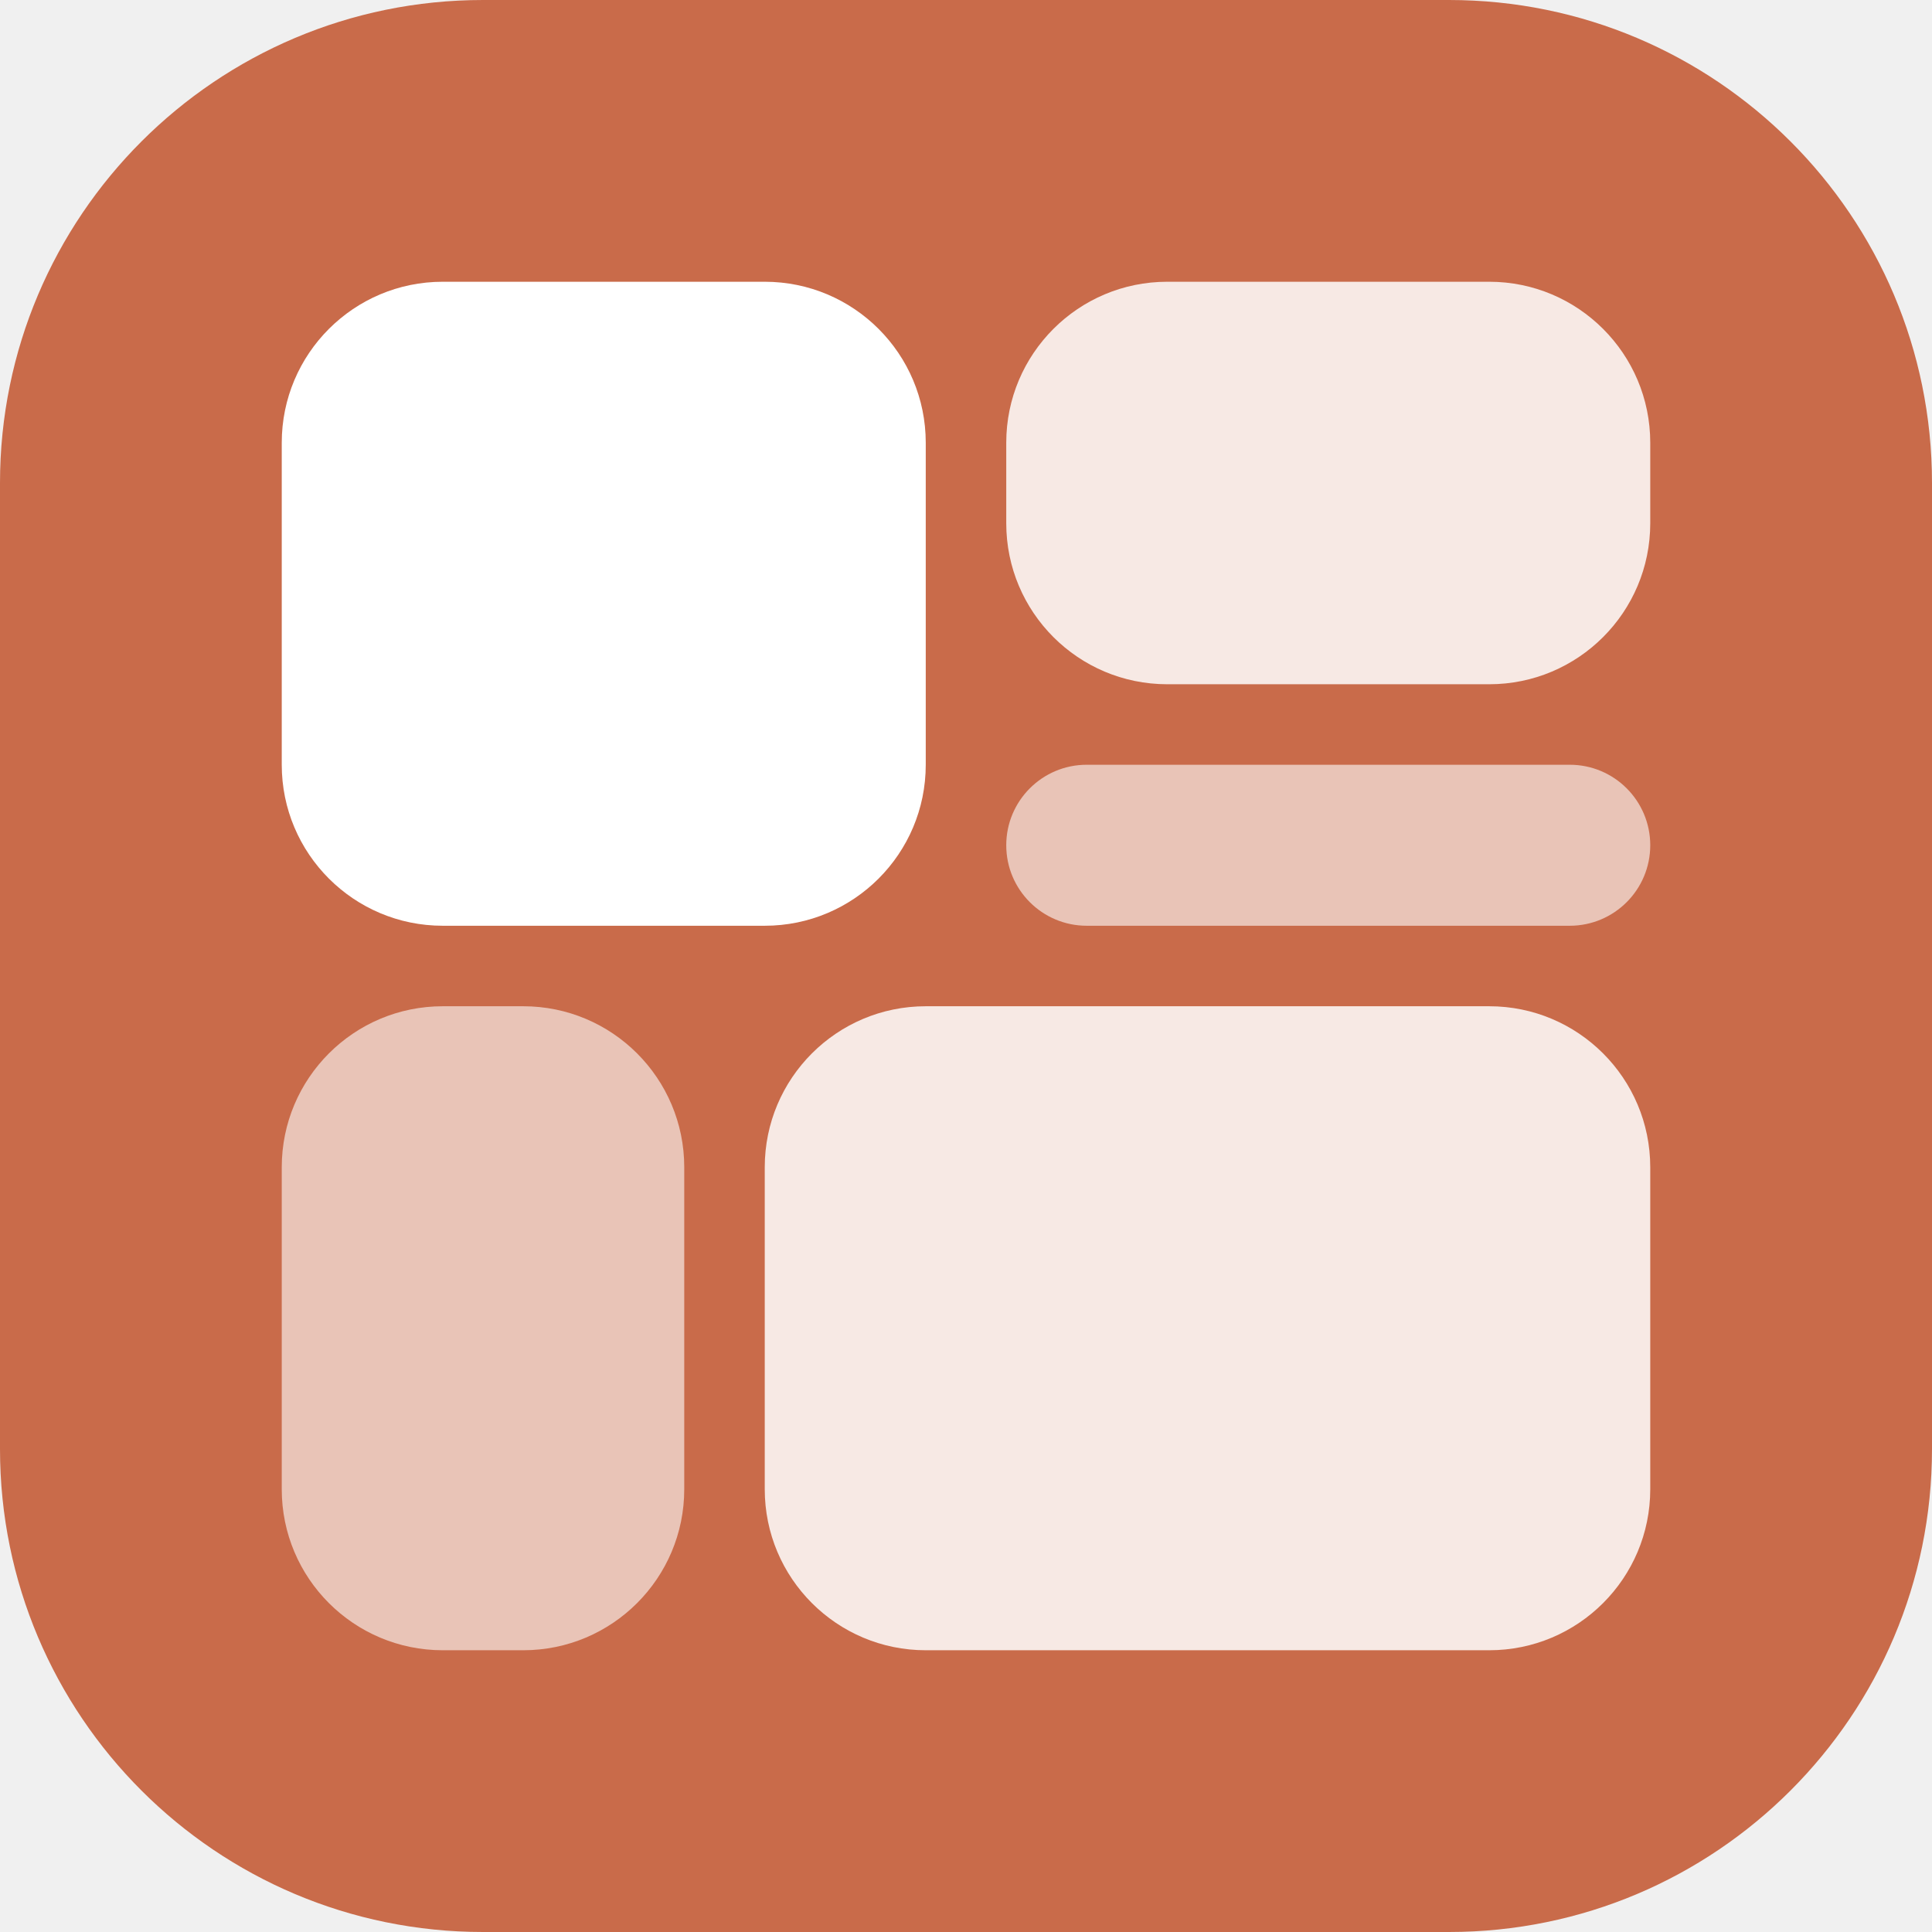
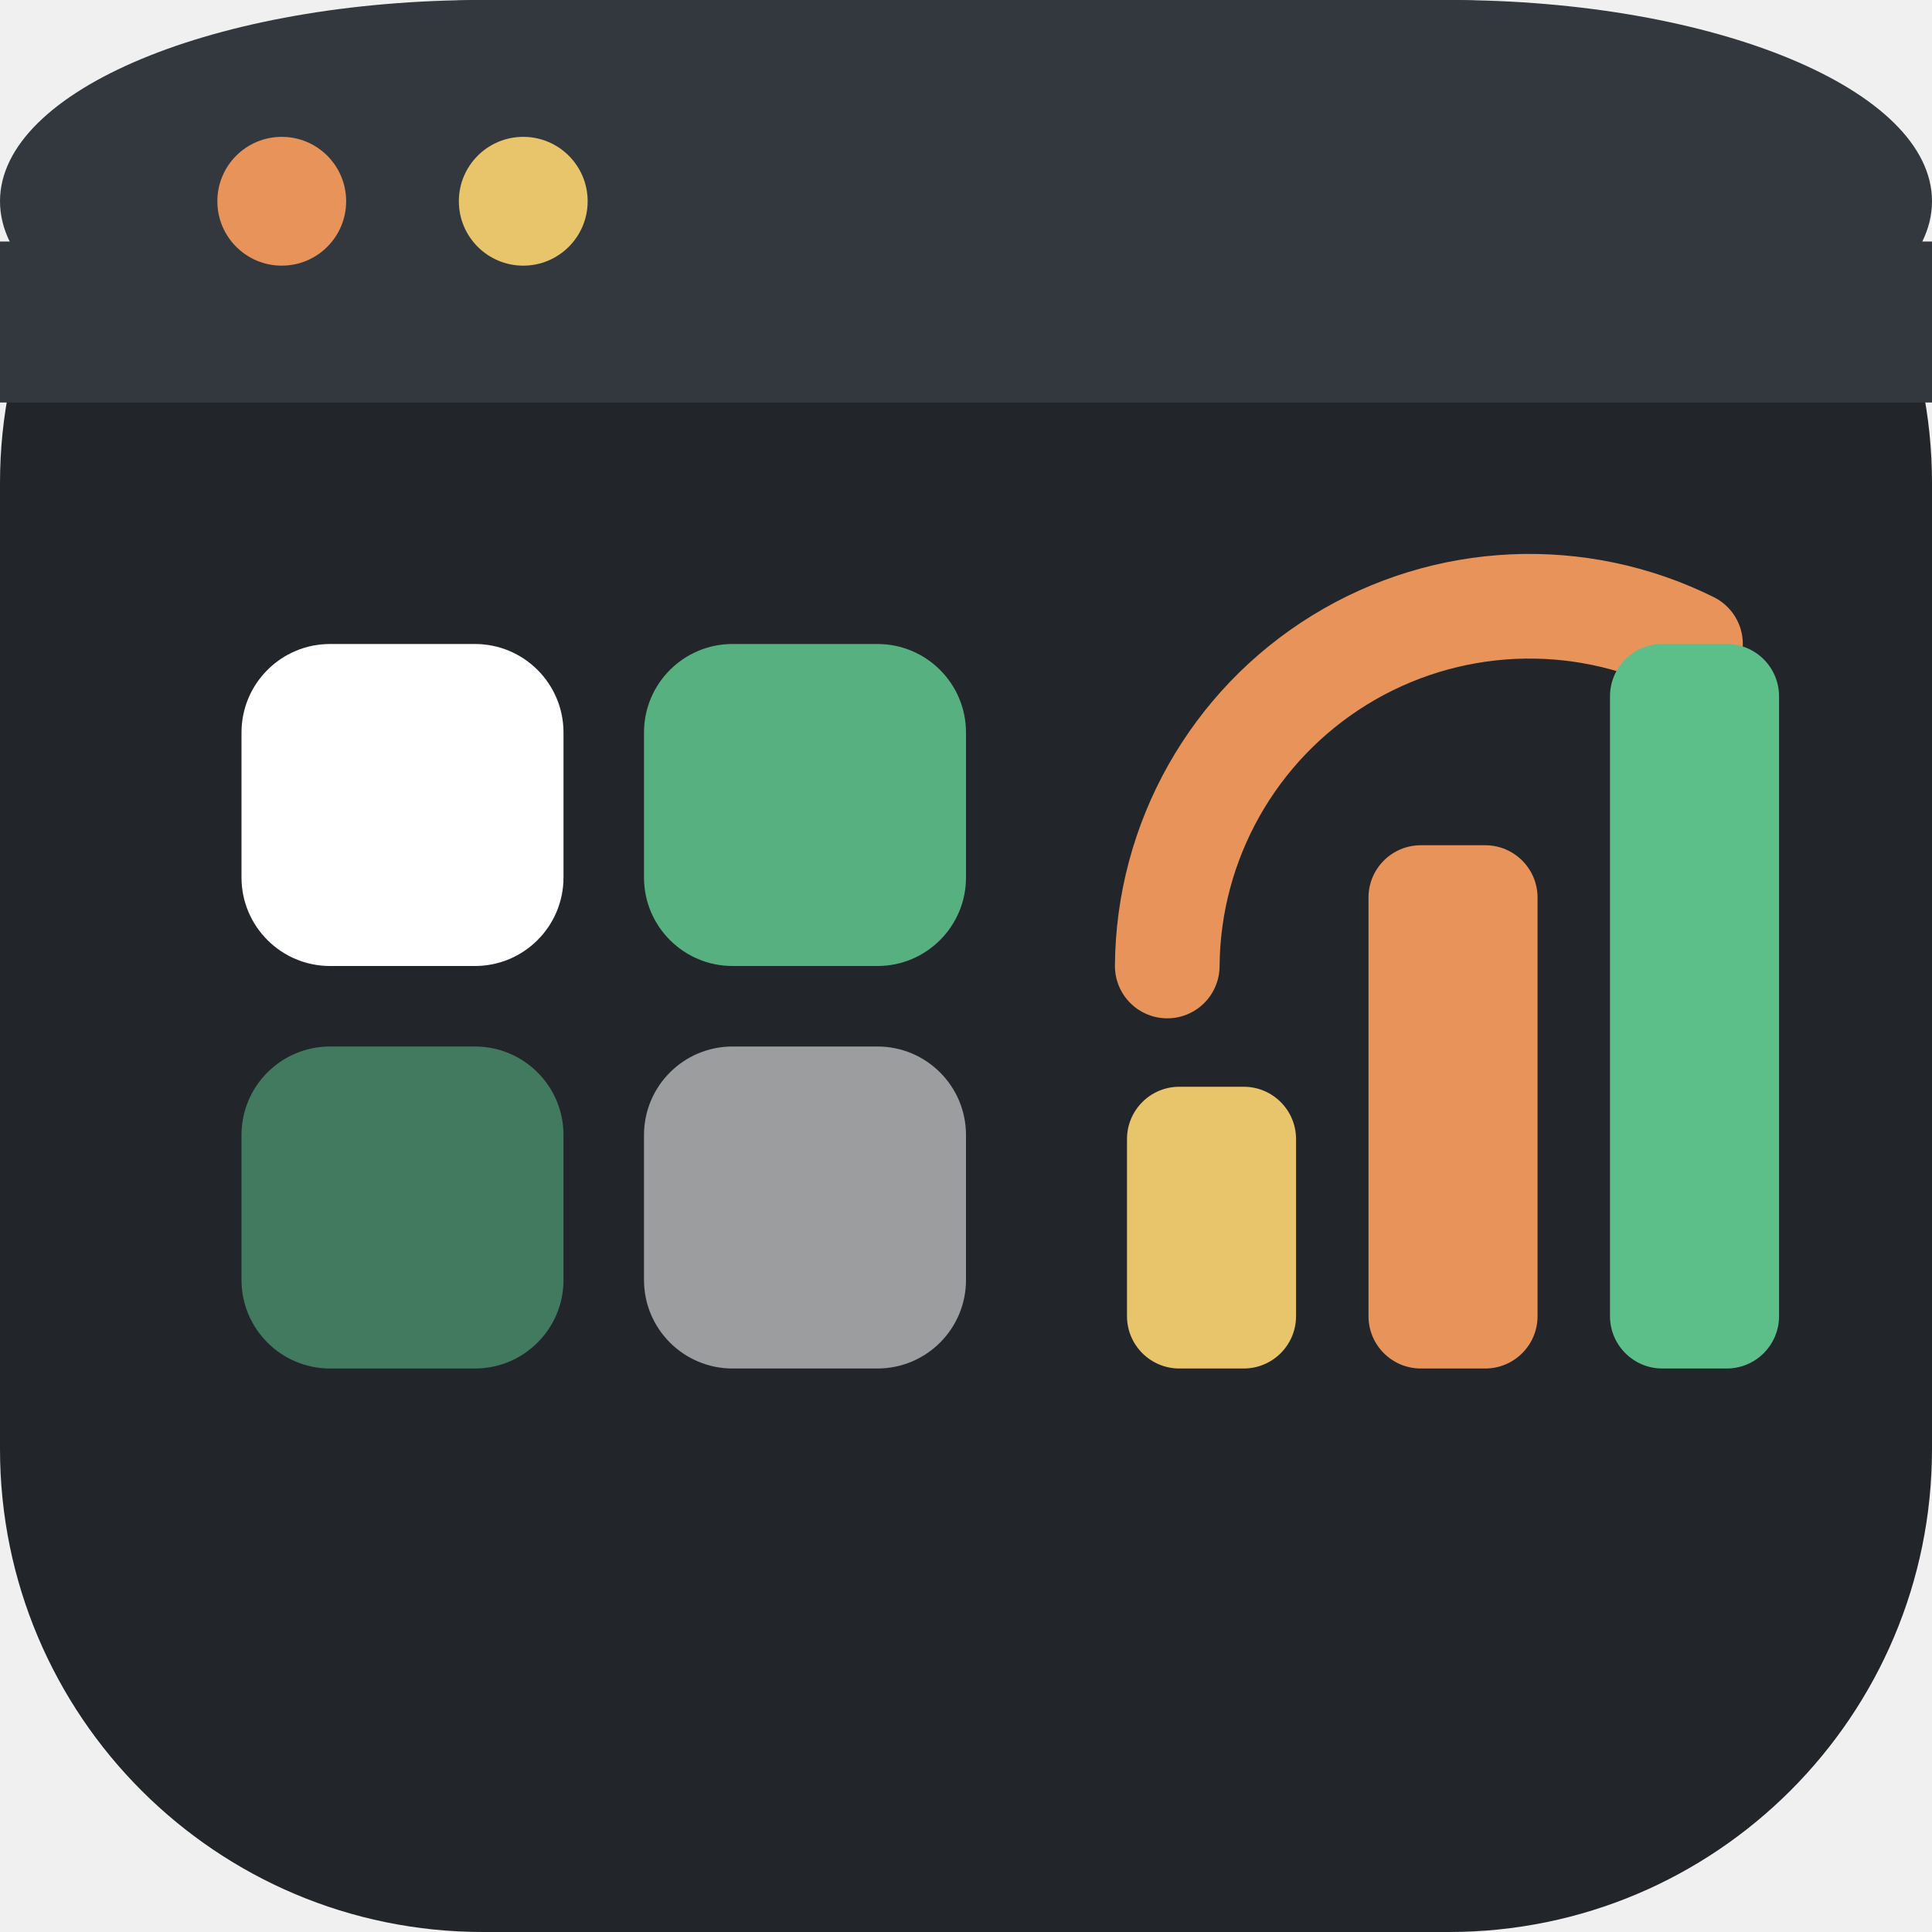
<svg xmlns="http://www.w3.org/2000/svg" viewBox="0 0 48 48" width="48" height="48">
-   <rect x="0" y="0" width="48" height="48" rx="12" fill="#c96b4a" />
-   <rect x="7" y="7" width="16" height="16" rx="4" fill="#ffffff" />
-   <rect x="25" y="7" width="16" height="10" rx="4" fill="#ffffff" opacity="0.85" />
-   <rect x="25" y="19" width="16" height="4" rx="2" fill="#ffffff" opacity="0.6" />
-   <rect x="7" y="25" width="10" height="16" rx="4" fill="#ffffff" opacity="0.6" />
-   <rect x="19" y="25" width="22" height="16" rx="4" fill="#ffffff" opacity="0.85" />
+   <rect x="0" y="0" width="48" height="48" rx="12" fill="#22262b" />
+   <rect x="0" y="0" width="48" height="10" rx="12" fill="#33383f" />
+   <rect x="0" y="6" width="48" height="4" fill="#33383f" />
+   <circle cx="7" cy="5" r="1.6" fill="#e8935a" />
+   <circle cx="13" cy="5" r="1.6" fill="#e8c46b" />
+   <rect x="6" y="16" width="8" height="8" rx="2.2" fill="#ffffff" />
+   <rect x="16" y="16" width="8" height="8" rx="2.2" fill="#5cbf8a" opacity="0.9" />
+   <rect x="6" y="26" width="8" height="8" rx="2.2" fill="#5cbf8a" opacity="0.55" />
+   <rect x="16" y="26" width="8" height="8" rx="2.2" fill="#ffffff" opacity="0.55" />
+   <path d="M29 24a9 9 0 0 1 13-8" fill="none" stroke="#e8935a" stroke-width="2.6" stroke-linecap="round" />
+   <rect x="28" y="27" width="4.2" height="7" rx="1.3" fill="#e8c46b" />
+   <rect x="34" y="21" width="4.2" height="13" rx="1.3" fill="#e8935a" />
+   <rect x="40" y="16" width="4.2" height="18" rx="1.3" fill="#5cbf8a" />
</svg>
